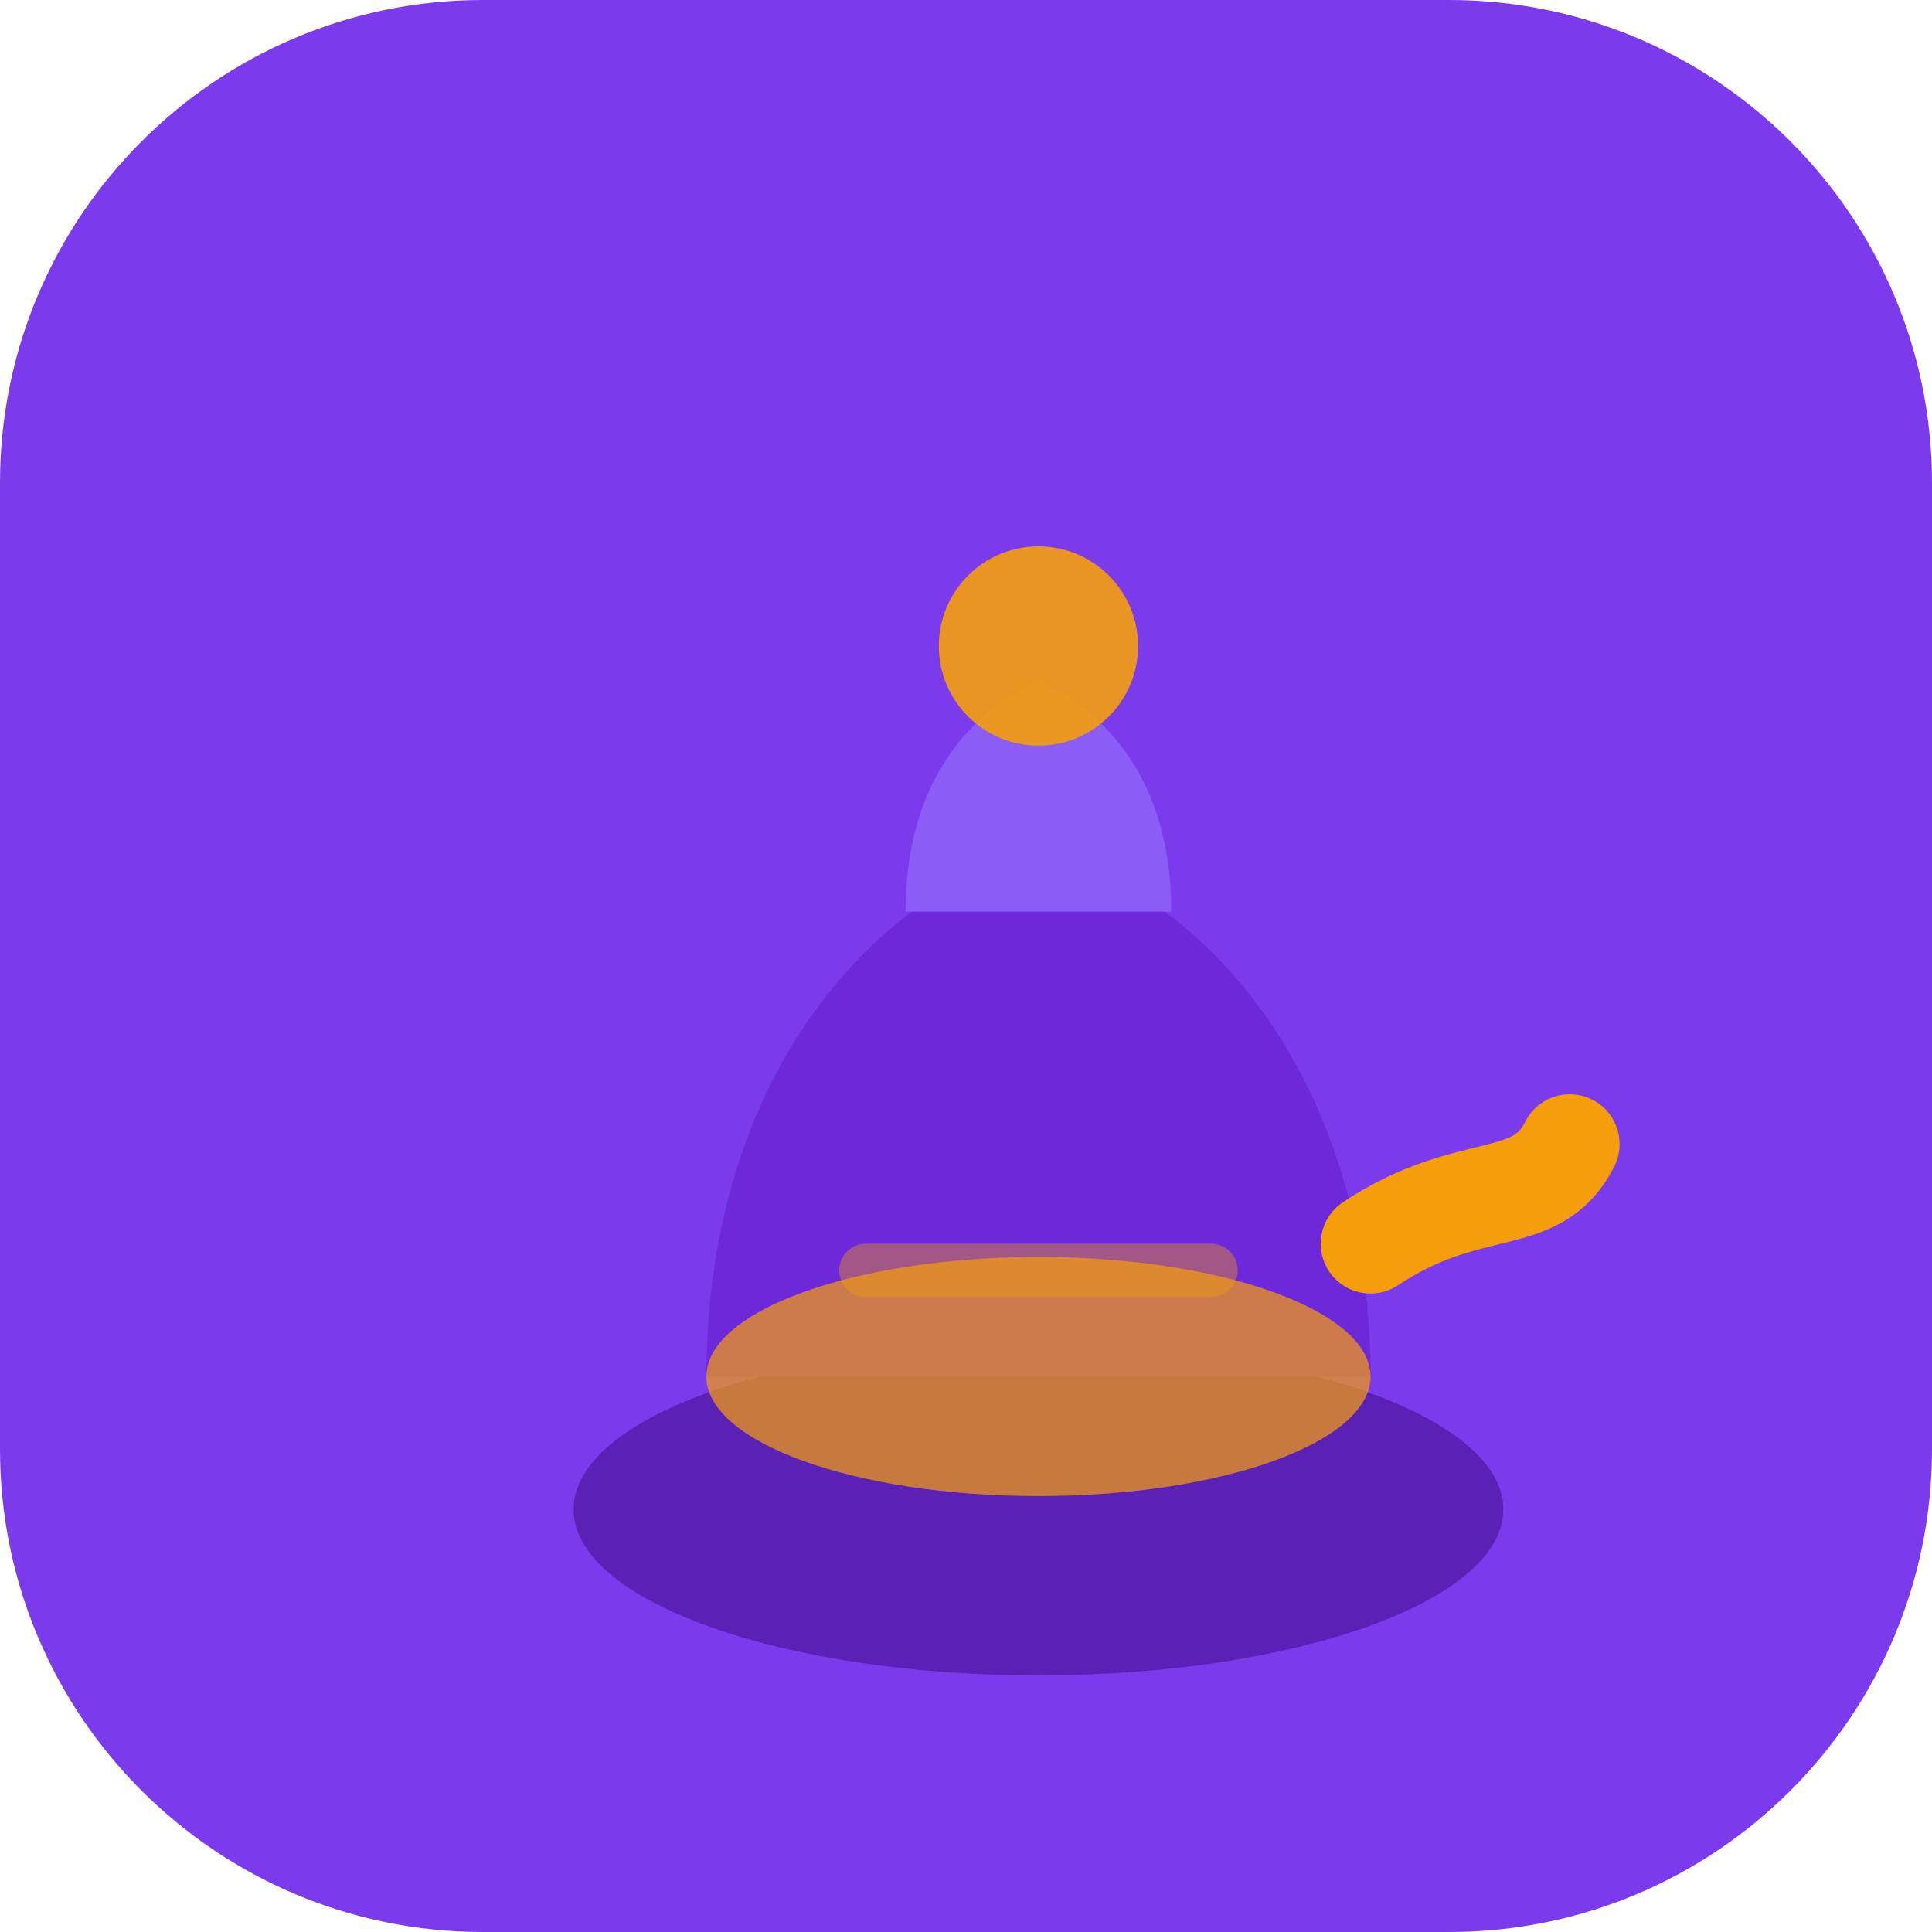
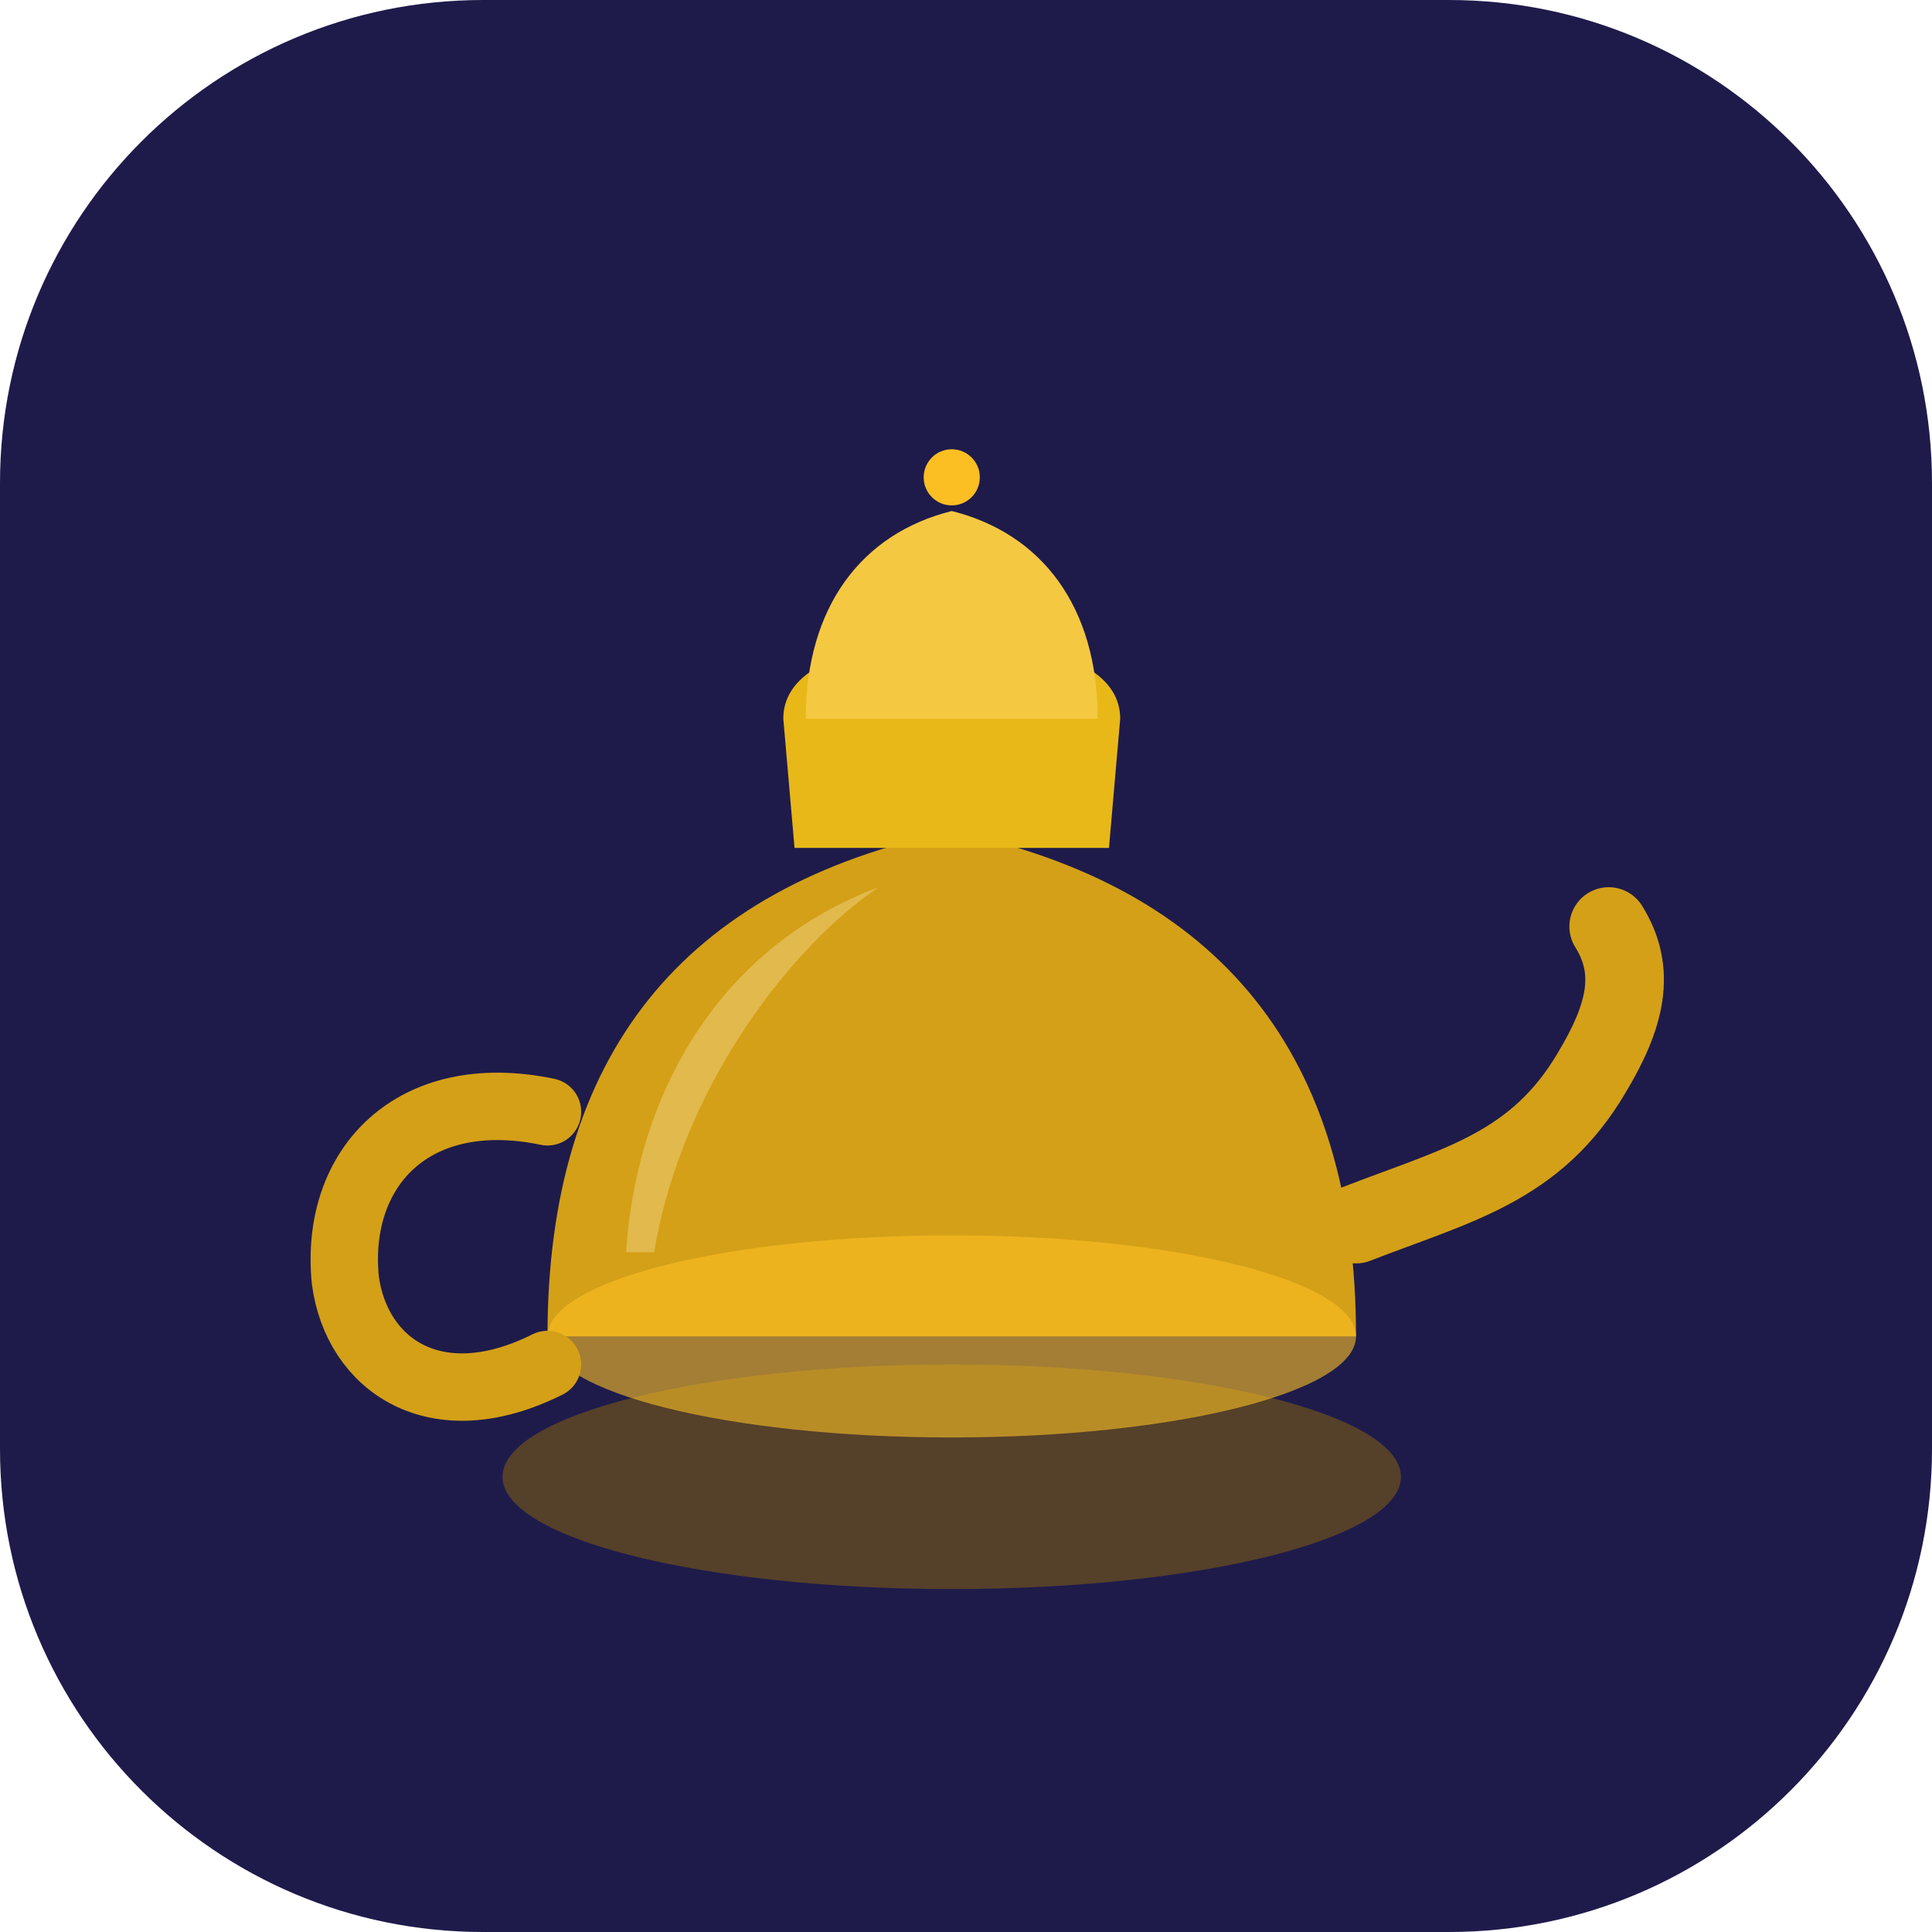
<svg xmlns="http://www.w3.org/2000/svg" viewBox="0 0 32 32" fill="none">
-   <rect width="32" height="32" rx="8" fill="#7C3AED" />
-   <g transform="translate(4, 3) scale(1.1)">
-     <ellipse cx="12" cy="20" rx="7" ry="2.5" fill="#5B21B6" />
-     <path d="M7 18 C7 14, 9 11, 12 10 C15 11, 17 14, 17 18 Z" fill="#6D28D9" />
-     <ellipse cx="12" cy="18" rx="5" ry="1.8" fill="#F59E0B" opacity="0.7" />
-     <path d="M10 11 C10 9, 11 8, 12 7.5 C13 8, 14 9, 14 11" fill="#8B5CF6" />
-     <circle cx="12" cy="7" r="1.5" fill="#F59E0B" opacity="0.9" />
-     <path d="M17 16 C18.5 15, 19.5 15.5, 20 14.5" stroke="#F59E0B" stroke-width="1.5" fill="none" stroke-linecap="round" />
-     <rect x="9" y="16" width="6" height="0.8" rx="0.4" fill="#F59E0B" opacity="0.4" />
+   <rect width="32" height="32" rx="8" fill="#1E1B4B" />
+   <g transform="translate(2, 4) scale(0.093)">
+     <ellipse cx="148" cy="220" rx="80" ry="20" fill="#8B6508" opacity="0.5" />
+     <path d="M76 195 C76 145, 100 115, 148 105 C196 115, 220 145, 220 195 Z" fill="#D4A017" />
+     <path d="M90 180 C92 150, 108 125, 135 115 C120 125, 100 150, 95 180 Z" fill="#FFF4C8" opacity="0.3" />
+     <ellipse cx="148" cy="195" rx="72" ry="18" fill="#FBBF24" opacity="0.6" />
+     <path d="M120 108 L118 85 C118 78, 125 72, 148 70 C171 72, 178 78, 178 85 L176 108" fill="#E8B818" />
+     <path d="M122 85 C122 65, 132 52, 148 48 C164 52, 174 65, 174 85" fill="#F5C842" />
+     <circle cx="148" cy="42" r="5" fill="#FBBF24" />
+     <path d="M220 175 C238 168, 252 165, 262 148 C268 138, 270 130, 265 122" stroke="#D4A017" stroke-width="14" fill="none" stroke-linecap="round" />
+     <path d="M76 155 C52 150, 38 165, 40 185 C42 200, 56 210, 76 200" stroke="#D4A017" stroke-width="12" fill="none" stroke-linecap="round" />
  </g>
</svg>
